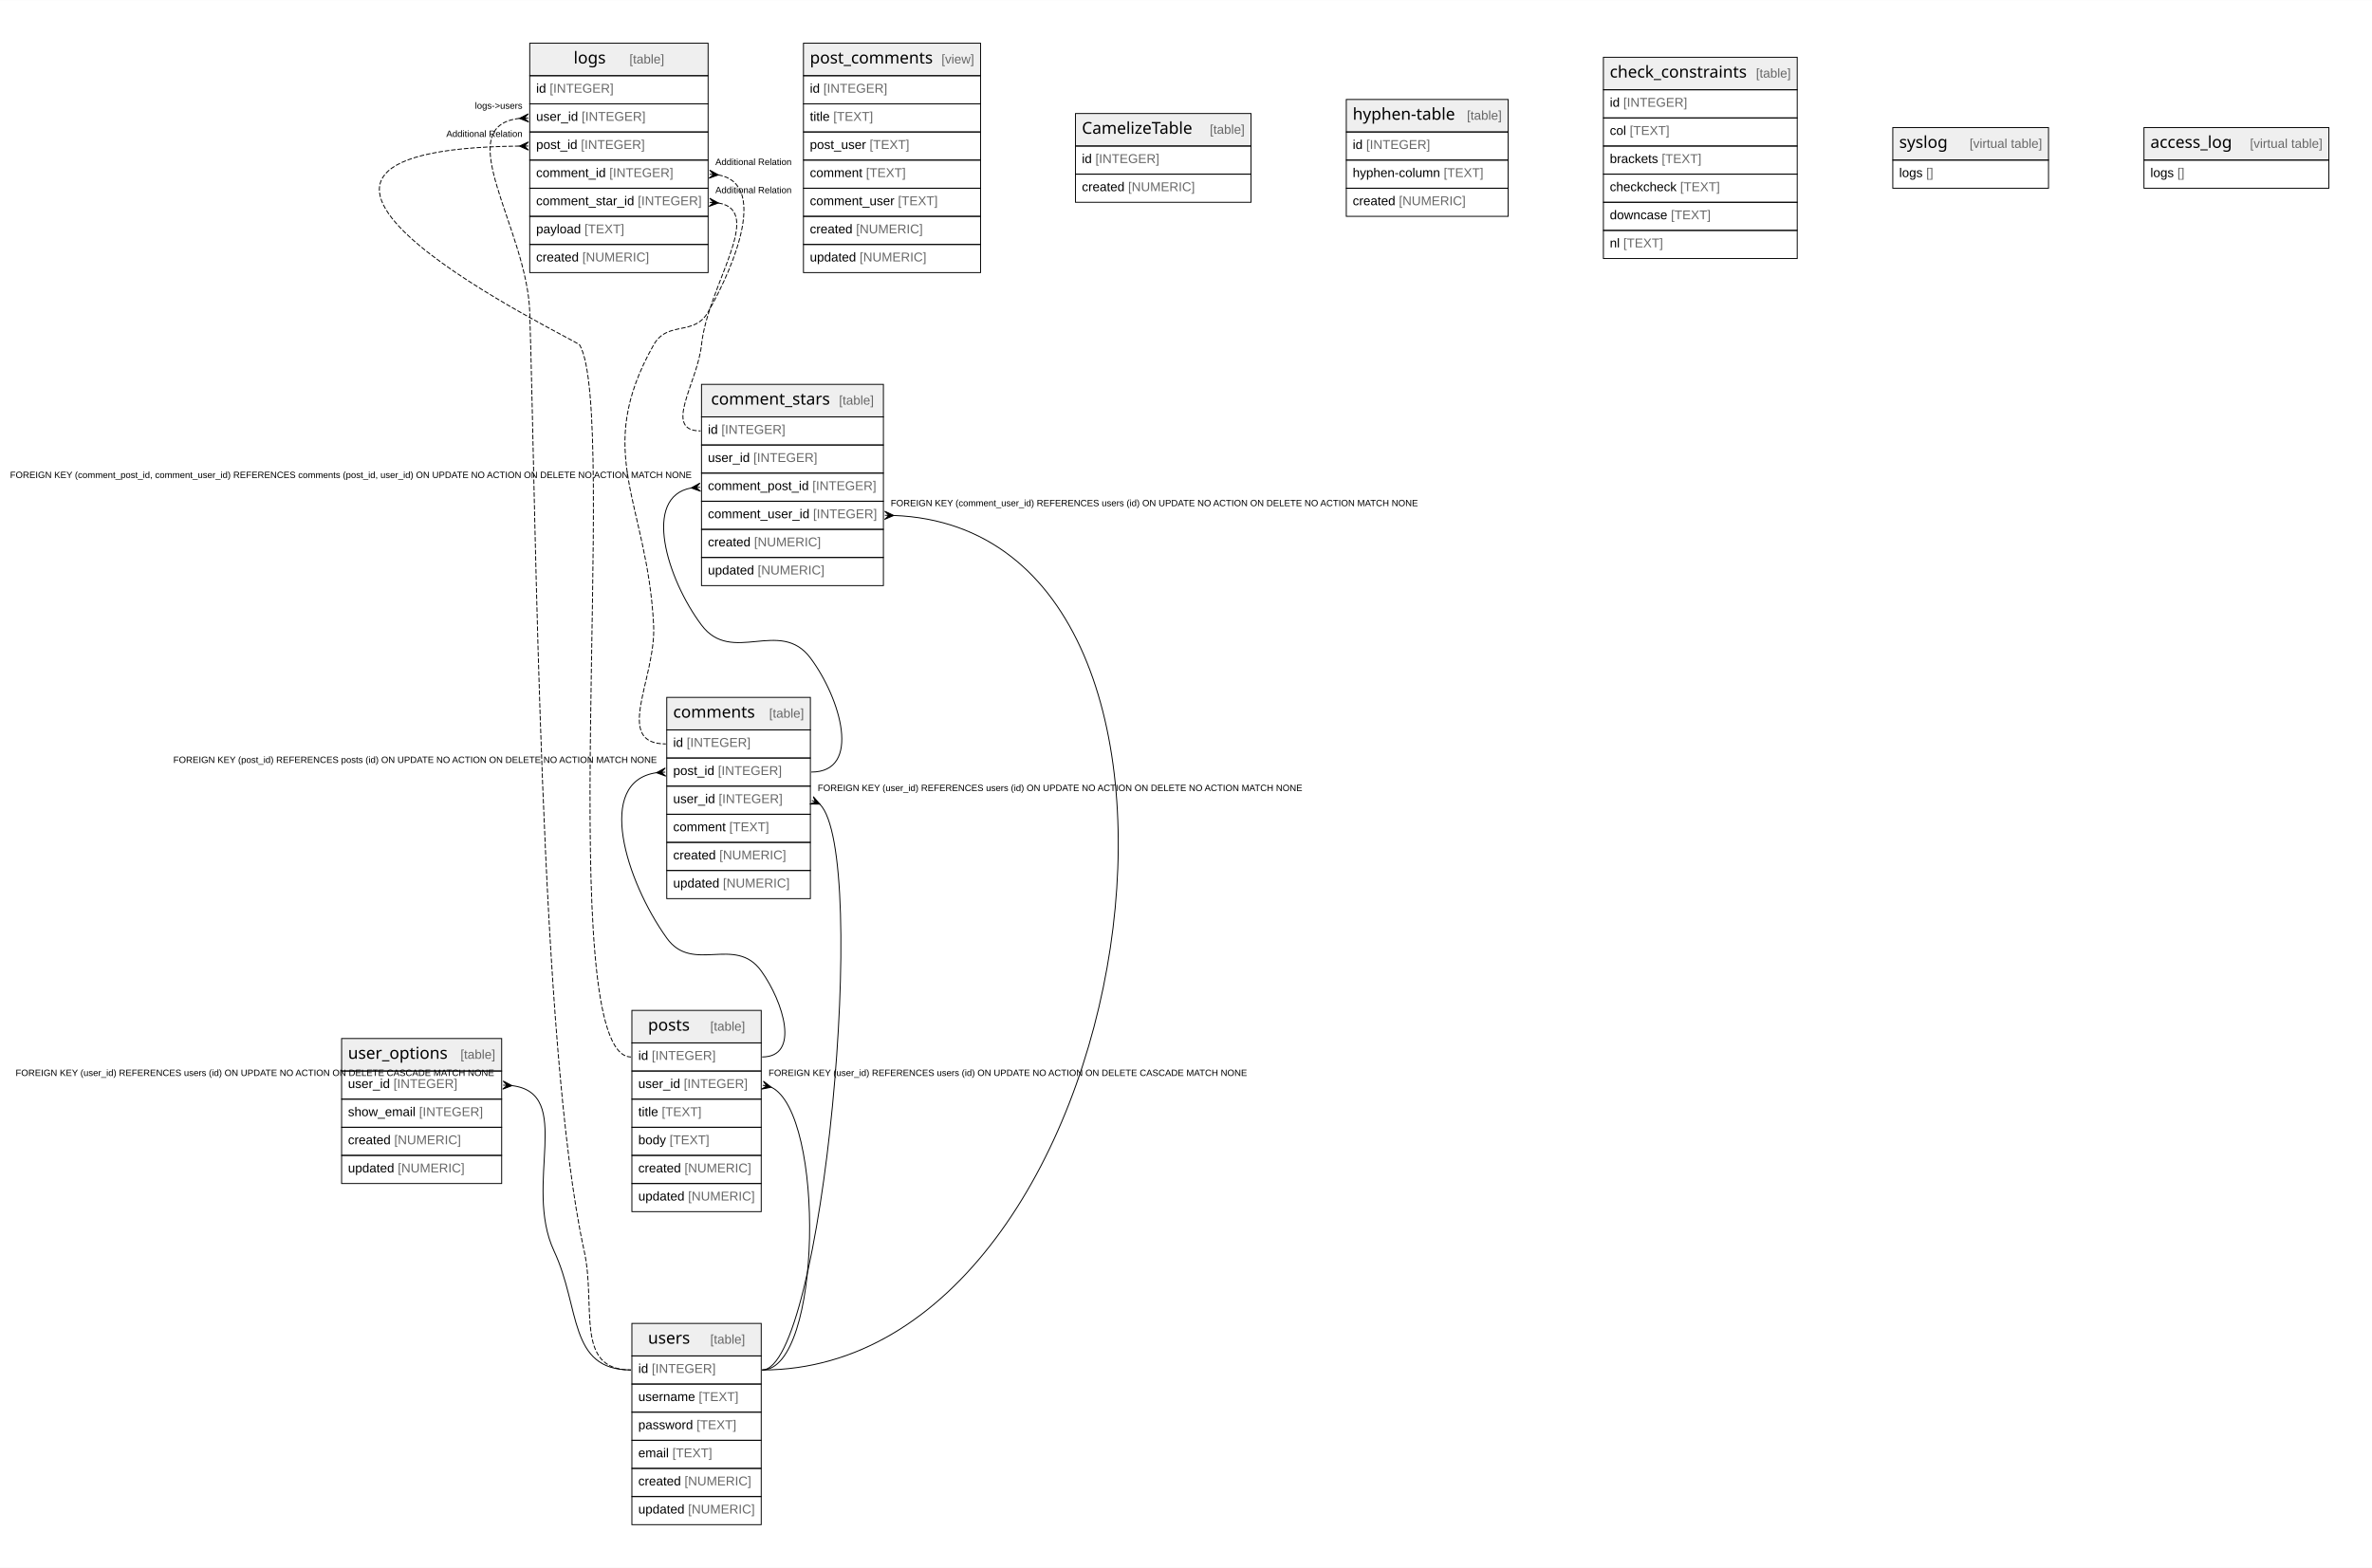
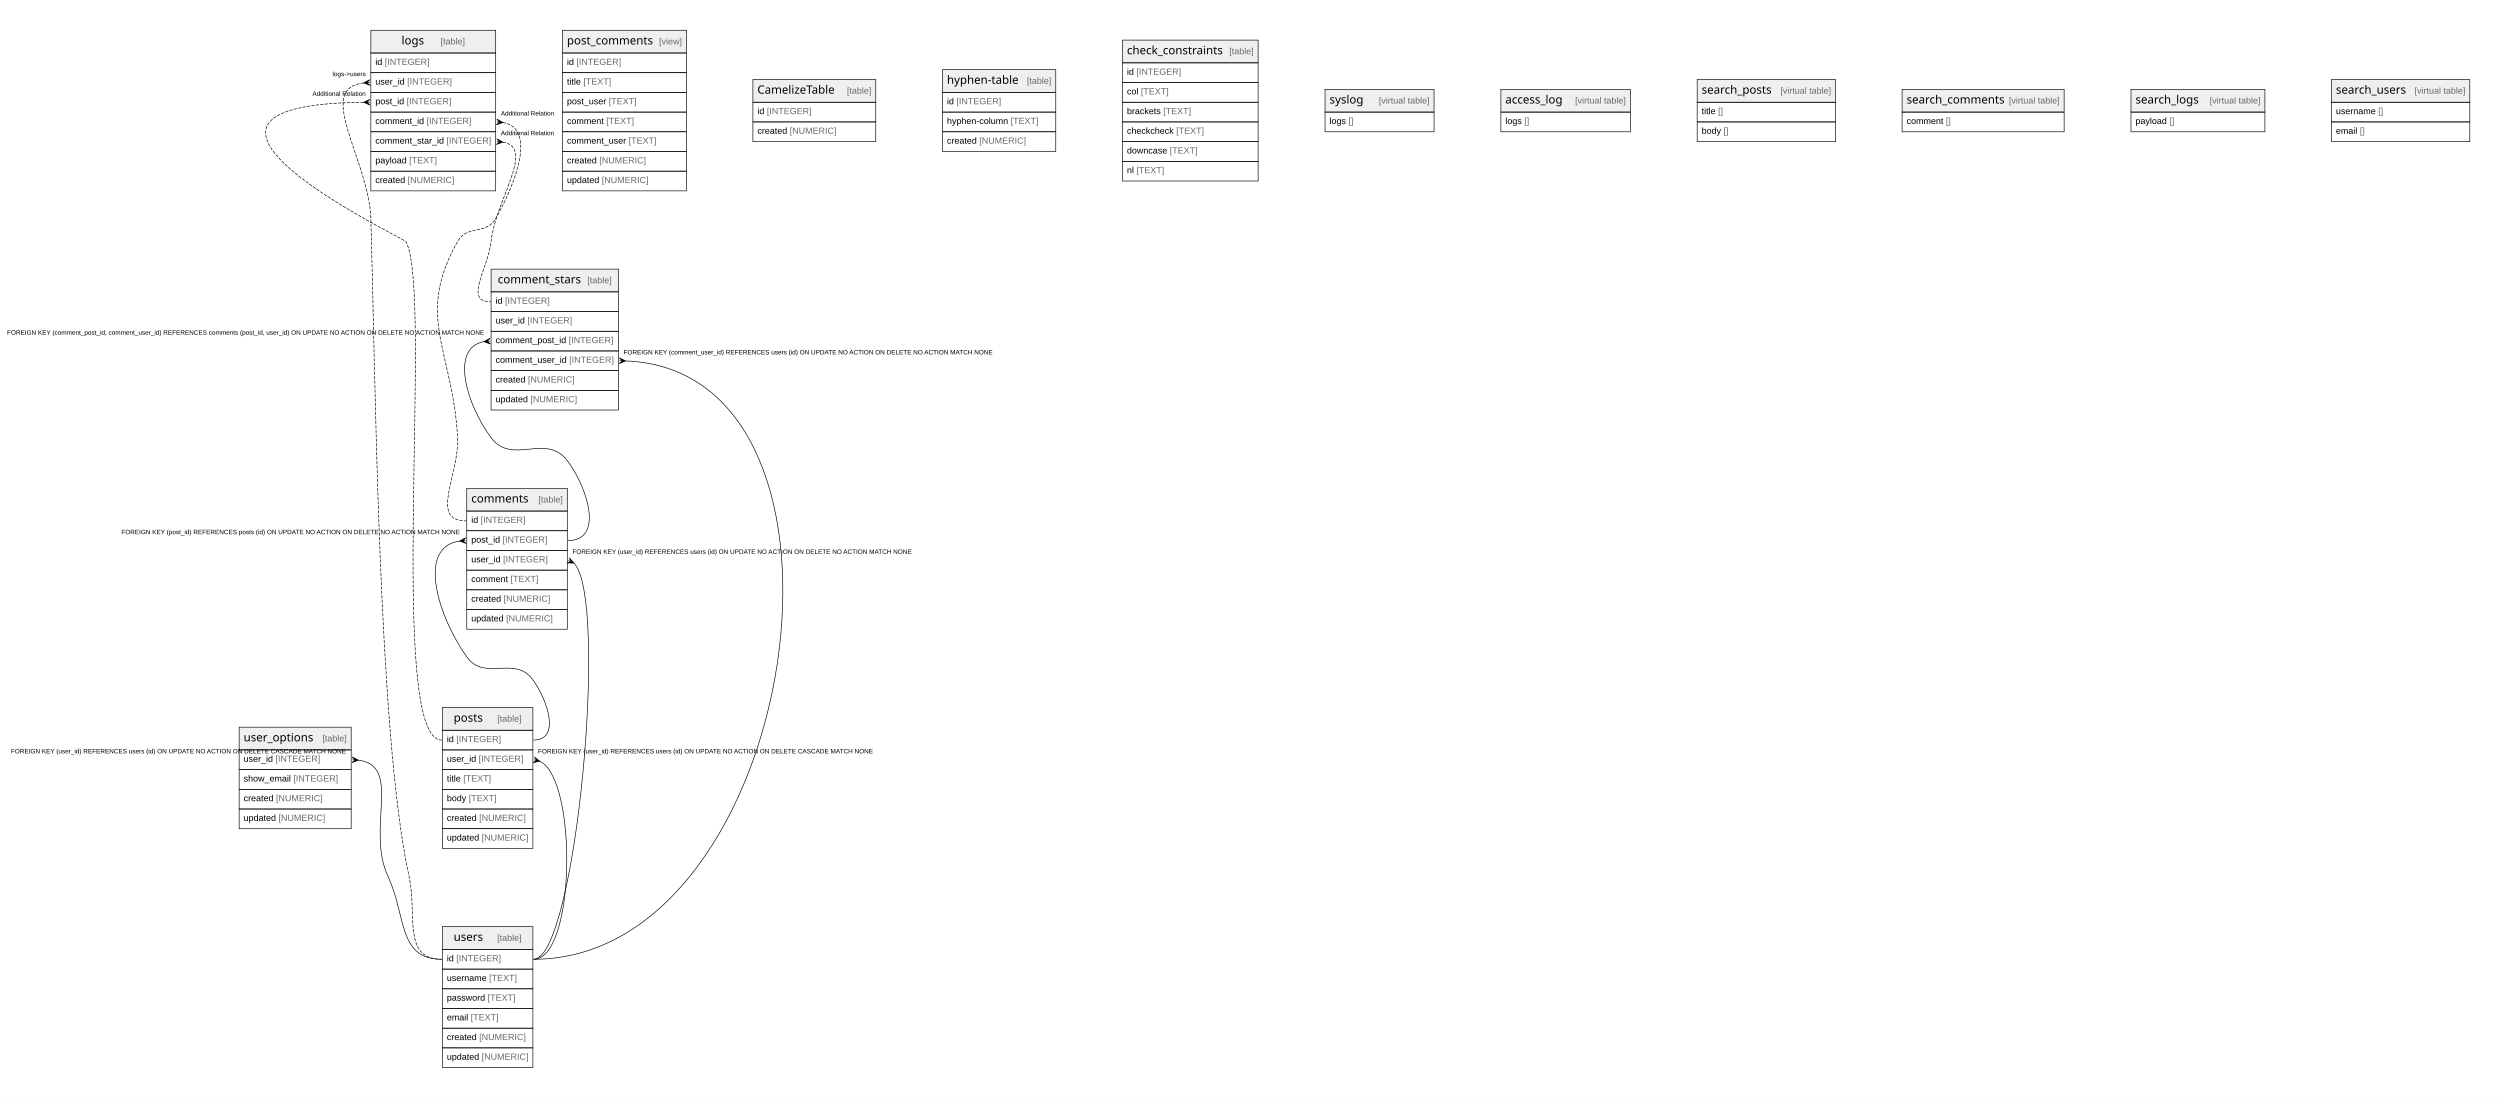
- <svg xmlns="http://www.w3.org/2000/svg" width="2597pt" height="1717pt" viewBox="0.00 0.00 2597.08 1716.80">
+ <svg xmlns="http://www.w3.org/2000/svg" width="3910pt" height="1717pt" viewBox="0.00 0.00 3910.07 1716.80">
  <g id="graph0" class="graph" transform="scale(1 1) rotate(0) translate(4 1712.8)">
-     <polygon fill="white" stroke="none" points="-4,4 -4,-1712.8 2593.08,-1712.8 2593.08,4 -4,4" />
+     <polygon fill="white" stroke="none" points="-4,4 -4,-1712.8 3906.07,-1712.8 3906.07,4 -4,4" />
    <g id="node1" class="node">
      <polygon fill="#efefef" stroke="none" points="687.85,-228 687.85,-263.6 829.45,-263.6 829.45,-228 687.85,-228" />
      <polygon fill="none" stroke="black" points="687.85,-228 687.85,-263.6 829.45,-263.6 829.45,-228 687.85,-228" />
      <text text-anchor="start" x="705.52" y="-241.4" font-family="Arial Bold" font-size="18.00">users</text>
      <text text-anchor="start" x="742.52" y="-241.4" font-family="Arial" font-size="14.00">    </text>
      <text text-anchor="start" x="773.63" y="-241.4" font-family="Arial" font-size="14.00" fill="#666666">[table]</text>
      <polygon fill="none" stroke="black" points="687.85,-197.2 687.85,-228 829.45,-228 829.45,-197.2 687.85,-197.2" />
      <text text-anchor="start" x="694.85" y="-209.4" font-family="Arial" font-size="14.00">id </text>
      <text text-anchor="start" x="709.63" y="-209.4" font-family="Arial" font-size="14.00" fill="#666666">[INTEGER]</text>
      <polygon fill="none" stroke="black" points="687.85,-166.4 687.85,-197.2 829.45,-197.2 829.45,-166.4 687.85,-166.4" />
      <text text-anchor="start" x="694.85" y="-178.6" font-family="Arial" font-size="14.00">username </text>
      <text text-anchor="start" x="760.99" y="-178.6" font-family="Arial" font-size="14.00" fill="#666666">[TEXT]</text>
      <polygon fill="none" stroke="black" points="687.85,-135.6 687.85,-166.4 829.45,-166.4 829.45,-135.6 687.85,-135.6" />
      <text text-anchor="start" x="694.85" y="-147.8" font-family="Arial" font-size="14.00">password </text>
      <text text-anchor="start" x="758.65" y="-147.8" font-family="Arial" font-size="14.00" fill="#666666">[TEXT]</text>
      <polygon fill="none" stroke="black" points="687.85,-104.8 687.85,-135.6 829.45,-135.6 829.45,-104.8 687.85,-104.8" />
      <text text-anchor="start" x="694.85" y="-117" font-family="Arial" font-size="14.00">email </text>
      <text text-anchor="start" x="732.19" y="-117" font-family="Arial" font-size="14.00" fill="#666666">[TEXT]</text>
      <polygon fill="none" stroke="black" points="687.85,-74 687.85,-104.8 829.45,-104.8 829.45,-74 687.85,-74" />
      <text text-anchor="start" x="694.85" y="-86.2" font-family="Arial" font-size="14.00">created </text>
      <text text-anchor="start" x="745.43" y="-86.2" font-family="Arial" font-size="14.00" fill="#666666">[NUMERIC]</text>
      <polygon fill="none" stroke="black" points="687.85,-43.2 687.85,-74 829.45,-74 829.45,-43.2 687.85,-43.2" />
      <text text-anchor="start" x="694.85" y="-55.4" font-family="Arial" font-size="14.00">updated </text>
      <text text-anchor="start" x="749.34" y="-55.4" font-family="Arial" font-size="14.00" fill="#666666">[NUMERIC]</text>
    </g>
    <g id="node2" class="node">
      <polygon fill="#efefef" stroke="none" points="370.02,-540 370.02,-575.6 545.27,-575.6 545.27,-540 370.02,-540" />
      <polygon fill="none" stroke="black" points="370.02,-540 370.02,-575.6 545.27,-575.6 545.27,-540 370.02,-540" />
      <text text-anchor="start" x="377.02" y="-553.4" font-family="Arial Bold" font-size="18.00">user_options</text>
      <text text-anchor="start" x="469.02" y="-553.4" font-family="Arial" font-size="14.00">    </text>
      <text text-anchor="start" x="500.14" y="-553.4" font-family="Arial" font-size="14.00" fill="#666666">[table]</text>
      <polygon fill="none" stroke="black" points="370.02,-509.2 370.02,-540 545.27,-540 545.27,-509.2 370.02,-509.2" />
      <text text-anchor="start" x="377.02" y="-521.4" font-family="Arial" font-size="14.00">user_id </text>
      <text text-anchor="start" x="426.83" y="-521.4" font-family="Arial" font-size="14.00" fill="#666666">[INTEGER]</text>
      <polygon fill="none" stroke="black" points="370.02,-478.4 370.02,-509.2 545.27,-509.2 545.27,-478.4 370.02,-478.4" />
      <text text-anchor="start" x="377.02" y="-490.6" font-family="Arial" font-size="14.00">show_email </text>
      <text text-anchor="start" x="454.84" y="-490.6" font-family="Arial" font-size="14.00" fill="#666666">[INTEGER]</text>
      <polygon fill="none" stroke="black" points="370.02,-447.6 370.02,-478.4 545.27,-478.4 545.27,-447.6 370.02,-447.6" />
      <text text-anchor="start" x="377.02" y="-459.8" font-family="Arial" font-size="14.00">created </text>
      <text text-anchor="start" x="427.61" y="-459.8" font-family="Arial" font-size="14.00" fill="#666666">[NUMERIC]</text>
      <polygon fill="none" stroke="black" points="370.02,-416.8 370.02,-447.6 545.27,-447.6 545.27,-416.8 370.02,-416.8" />
      <text text-anchor="start" x="377.02" y="-429" font-family="Arial" font-size="14.00">updated </text>
      <text text-anchor="start" x="431.52" y="-429" font-family="Arial" font-size="14.00" fill="#666666">[NUMERIC]</text>
    </g>
    <g id="edge1" class="edge">
      <path fill="none" stroke="black" d="M556.37,-524.03C625.55,-515.61 568.36,-416.14 602.65,-342.8 631.84,-280.37 617.93,-212.6 686.85,-212.6" />
      <polygon fill="black" stroke="black" points="556.59,-524.02 546.35,-520.09 551.27,-524.32 546.94,-524.56 546.94,-524.56 546.94,-524.56 551.27,-524.32 546.86,-529.07 556.59,-524.02" />
      <text text-anchor="start" x="13.08" y="-534.6" font-family="Arial" font-size="10.00">FOREIGN KEY (user_id) REFERENCES users (id) ON UPDATE NO ACTION ON DELETE CASCADE MATCH NONE</text>
    </g>
    <g id="node3" class="node">
      <polygon fill="#efefef" stroke="none" points="687.85,-570.8 687.85,-606.4 829.45,-606.4 829.45,-570.8 687.85,-570.8" />
      <polygon fill="none" stroke="black" points="687.85,-570.8 687.85,-606.4 829.45,-606.4 829.45,-570.8 687.85,-570.8" />
      <text text-anchor="start" x="705.52" y="-584.2" font-family="Arial Bold" font-size="18.00">posts</text>
      <text text-anchor="start" x="742.53" y="-584.2" font-family="Arial" font-size="14.00">    </text>
      <text text-anchor="start" x="773.64" y="-584.2" font-family="Arial" font-size="14.00" fill="#666666">[table]</text>
      <polygon fill="none" stroke="black" points="687.85,-540 687.85,-570.8 829.45,-570.8 829.45,-540 687.85,-540" />
      <text text-anchor="start" x="694.85" y="-552.2" font-family="Arial" font-size="14.00">id </text>
      <text text-anchor="start" x="709.63" y="-552.2" font-family="Arial" font-size="14.00" fill="#666666">[INTEGER]</text>
      <polygon fill="none" stroke="black" points="687.85,-509.2 687.85,-540 829.45,-540 829.45,-509.2 687.85,-509.2" />
      <text text-anchor="start" x="694.85" y="-521.4" font-family="Arial" font-size="14.00">user_id </text>
      <text text-anchor="start" x="744.65" y="-521.4" font-family="Arial" font-size="14.00" fill="#666666">[INTEGER]</text>
      <polygon fill="none" stroke="black" points="687.85,-478.4 687.85,-509.2 829.45,-509.2 829.45,-478.4 687.85,-478.4" />
      <text text-anchor="start" x="694.85" y="-490.6" font-family="Arial" font-size="14.00">title </text>
      <text text-anchor="start" x="720.52" y="-490.6" font-family="Arial" font-size="14.00" fill="#666666">[TEXT]</text>
      <polygon fill="none" stroke="black" points="687.85,-447.6 687.85,-478.4 829.45,-478.4 829.45,-447.6 687.85,-447.6" />
      <text text-anchor="start" x="694.85" y="-459.8" font-family="Arial" font-size="14.00">body </text>
      <text text-anchor="start" x="729.09" y="-459.8" font-family="Arial" font-size="14.00" fill="#666666">[TEXT]</text>
      <polygon fill="none" stroke="black" points="687.85,-416.8 687.85,-447.6 829.45,-447.6 829.45,-416.8 687.85,-416.8" />
      <text text-anchor="start" x="694.85" y="-429" font-family="Arial" font-size="14.00">created </text>
      <text text-anchor="start" x="745.43" y="-429" font-family="Arial" font-size="14.00" fill="#666666">[NUMERIC]</text>
      <polygon fill="none" stroke="black" points="687.85,-386 687.85,-416.8 829.45,-416.8 829.45,-386 687.85,-386" />
      <text text-anchor="start" x="694.85" y="-398.2" font-family="Arial" font-size="14.00">updated </text>
      <text text-anchor="start" x="749.34" y="-398.2" font-family="Arial" font-size="14.00" fill="#666666">[NUMERIC]</text>
    </g>
    <g id="edge2" class="edge">
      <path fill="none" stroke="black" d="M840.48,-522.27C899.61,-493.72 896.26,-212.6 830.45,-212.6" />
      <polygon fill="black" stroke="black" points="840.52,-522.26 829.76,-520.14 835.32,-523.47 831.1,-524.45 831.1,-524.45 831.1,-524.45 835.32,-523.47 831.8,-528.91 840.52,-522.26" />
      <text text-anchor="start" x="837.45" y="-534.6" font-family="Arial" font-size="10.00">FOREIGN KEY (user_id) REFERENCES users (id) ON UPDATE NO ACTION ON DELETE CASCADE MATCH NONE</text>
    </g>
    <g id="node4" class="node">
      <polygon fill="#efefef" stroke="none" points="726.03,-913.6 726.03,-949.2 883.27,-949.2 883.27,-913.6 726.03,-913.6" />
      <polygon fill="none" stroke="black" points="726.03,-913.6 726.03,-949.2 883.27,-949.2 883.27,-913.6 726.03,-913.6" />
      <text text-anchor="start" x="733.03" y="-927" font-family="Arial Bold" font-size="18.00">comments</text>
      <text text-anchor="start" x="807.01" y="-927" font-family="Arial" font-size="14.00">    </text>
      <text text-anchor="start" x="838.13" y="-927" font-family="Arial" font-size="14.00" fill="#666666">[table]</text>
      <polygon fill="none" stroke="black" points="726.03,-882.8 726.03,-913.6 883.27,-913.6 883.27,-882.8 726.03,-882.8" />
      <text text-anchor="start" x="733.03" y="-895" font-family="Arial" font-size="14.00">id </text>
      <text text-anchor="start" x="747.81" y="-895" font-family="Arial" font-size="14.00" fill="#666666">[INTEGER]</text>
      <polygon fill="none" stroke="black" points="726.03,-852 726.03,-882.8 883.27,-882.8 883.27,-852 726.03,-852" />
      <text text-anchor="start" x="733.03" y="-864.2" font-family="Arial" font-size="14.00">post_id </text>
      <text text-anchor="start" x="782.06" y="-864.2" font-family="Arial" font-size="14.00" fill="#666666">[INTEGER]</text>
      <polygon fill="none" stroke="black" points="726.03,-821.2 726.03,-852 883.27,-852 883.27,-821.2 726.03,-821.2" />
      <text text-anchor="start" x="733.03" y="-833.4" font-family="Arial" font-size="14.00">user_id </text>
      <text text-anchor="start" x="782.83" y="-833.4" font-family="Arial" font-size="14.00" fill="#666666">[INTEGER]</text>
      <polygon fill="none" stroke="black" points="726.03,-790.4 726.03,-821.2 883.27,-821.2 883.27,-790.4 726.03,-790.4" />
      <text text-anchor="start" x="733.03" y="-802.6" font-family="Arial" font-size="14.00">comment </text>
      <text text-anchor="start" x="794.49" y="-802.6" font-family="Arial" font-size="14.00" fill="#666666">[TEXT]</text>
      <polygon fill="none" stroke="black" points="726.03,-759.6 726.03,-790.4 883.27,-790.4 883.27,-759.6 726.03,-759.6" />
      <text text-anchor="start" x="733.03" y="-771.8" font-family="Arial" font-size="14.00">created </text>
      <text text-anchor="start" x="783.61" y="-771.8" font-family="Arial" font-size="14.00" fill="#666666">[NUMERIC]</text>
      <polygon fill="none" stroke="black" points="726.03,-728.8 726.03,-759.6 883.27,-759.6 883.27,-728.8 726.03,-728.8" />
      <text text-anchor="start" x="733.03" y="-741" font-family="Arial" font-size="14.00">updated </text>
      <text text-anchor="start" x="787.52" y="-741" font-family="Arial" font-size="14.00" fill="#666666">[NUMERIC]</text>
    </g>
    <g id="edge3" class="edge">
      <path fill="none" stroke="black" d="M893.59,-832.28C948.57,-777.15 896.64,-212.6 830.45,-212.6" />
      <polygon fill="black" stroke="black" points="893.65,-832.26 882.68,-832.38 888.81,-834.5 884.88,-836.32 884.88,-836.32 884.88,-836.32 888.81,-834.5 886.46,-840.54 893.65,-832.26" />
      <text text-anchor="start" x="891.27" y="-846.6" font-family="Arial" font-size="10.00">FOREIGN KEY (user_id) REFERENCES users (id) ON UPDATE NO ACTION ON DELETE NO ACTION MATCH NONE</text>
    </g>
    <g id="edge4" class="edge">
      <path fill="none" stroke="black" d="M714.83,-866.71C647.38,-857.07 681.15,-748.38 726.03,-685.6 754.33,-646.01 801.04,-689.12 829.45,-649.6 853.89,-615.6 872.32,-555.4 830.45,-555.4" />
      <polygon fill="black" stroke="black" points="714.72,-866.7 724.39,-871.87 720.04,-867.06 724.36,-867.35 724.36,-867.35 724.36,-867.35 720.04,-867.06 725,-862.89 714.72,-866.7" />
      <text text-anchor="start" x="185.73" y="-877.4" font-family="Arial" font-size="10.00">FOREIGN KEY (post_id) REFERENCES posts (id) ON UPDATE NO ACTION ON DELETE NO ACTION MATCH NONE</text>
    </g>
    <g id="node5" class="node">
      <polygon fill="#efefef" stroke="none" points="764.06,-1256.4 764.06,-1292 963.23,-1292 963.23,-1256.4 764.06,-1256.4" />
      <polygon fill="none" stroke="black" points="764.06,-1256.4 764.06,-1292 963.23,-1292 963.23,-1256.4 764.06,-1256.4" />
      <text text-anchor="start" x="774.53" y="-1269.8" font-family="Arial Bold" font-size="18.00">comment_stars</text>
      <text text-anchor="start" x="883.51" y="-1269.8" font-family="Arial" font-size="14.00">    </text>
      <text text-anchor="start" x="914.63" y="-1269.8" font-family="Arial" font-size="14.00" fill="#666666">[table]</text>
      <polygon fill="none" stroke="black" points="764.06,-1225.6 764.06,-1256.4 963.23,-1256.4 963.23,-1225.6 764.06,-1225.6" />
      <text text-anchor="start" x="771.06" y="-1237.8" font-family="Arial" font-size="14.00">id </text>
      <text text-anchor="start" x="785.85" y="-1237.8" font-family="Arial" font-size="14.00" fill="#666666">[INTEGER]</text>
      <polygon fill="none" stroke="black" points="764.06,-1194.8 764.06,-1225.6 963.23,-1225.6 963.23,-1194.8 764.06,-1194.8" />
      <text text-anchor="start" x="771.06" y="-1207" font-family="Arial" font-size="14.00">user_id </text>
      <text text-anchor="start" x="820.87" y="-1207" font-family="Arial" font-size="14.00" fill="#666666">[INTEGER]</text>
      <polygon fill="none" stroke="black" points="764.06,-1164 764.06,-1194.8 963.23,-1194.8 963.23,-1164 764.06,-1164" />
      <text text-anchor="start" x="771.06" y="-1176.2" font-family="Arial" font-size="14.00">comment_post_id </text>
      <text text-anchor="start" x="885.46" y="-1176.2" font-family="Arial" font-size="14.00" fill="#666666">[INTEGER]</text>
      <polygon fill="none" stroke="black" points="764.06,-1133.2 764.06,-1164 963.23,-1164 963.23,-1133.2 764.06,-1133.2" />
      <text text-anchor="start" x="771.06" y="-1145.4" font-family="Arial" font-size="14.00">comment_user_id </text>
      <text text-anchor="start" x="886.23" y="-1145.4" font-family="Arial" font-size="14.00" fill="#666666">[INTEGER]</text>
      <polygon fill="none" stroke="black" points="764.06,-1102.4 764.06,-1133.2 963.23,-1133.2 963.23,-1102.4 764.06,-1102.4" />
      <text text-anchor="start" x="771.06" y="-1114.6" font-family="Arial" font-size="14.00">created </text>
      <text text-anchor="start" x="821.65" y="-1114.6" font-family="Arial" font-size="14.00" fill="#666666">[NUMERIC]</text>
      <polygon fill="none" stroke="black" points="764.06,-1071.6 764.06,-1102.4 963.23,-1102.4 963.23,-1071.6 764.06,-1071.6" />
      <text text-anchor="start" x="771.06" y="-1083.8" font-family="Arial" font-size="14.00">updated </text>
      <text text-anchor="start" x="825.56" y="-1083.8" font-family="Arial" font-size="14.00" fill="#666666">[NUMERIC]</text>
    </g>
    <g id="edge5" class="edge">
      <path fill="none" stroke="black" d="M974.58,-1148.41C1382.22,-1133.13 1247.19,-212.6 830.45,-212.6" />
      <polygon fill="black" stroke="black" points="974.57,-1148.41 964.49,-1144.09 969.23,-1148.51 964.9,-1148.59 964.9,-1148.59 964.9,-1148.59 969.23,-1148.51 964.65,-1153.09 974.57,-1148.41" />
      <text text-anchor="start" x="971.23" y="-1158.6" font-family="Arial" font-size="10.00">FOREIGN KEY (comment_user_id) REFERENCES users (id) ON UPDATE NO ACTION ON DELETE NO ACTION MATCH NONE</text>
    </g>
    <g id="edge6" class="edge">
      <path fill="none" stroke="black" d="M752.89,-1178.55C699.04,-1168.89 726.07,-1079.21 764.06,-1028.4 797.21,-984.08 850.1,-1036.7 883.27,-992.4 916.57,-947.93 939.83,-867.4 884.27,-867.4" />
      <polygon fill="black" stroke="black" points="752.76,-1178.54 762.35,-1183.86 758.08,-1178.98 762.4,-1179.34 762.4,-1179.34 762.4,-1179.34 758.08,-1178.98 763.1,-1174.89 752.76,-1178.54" />
      <text text-anchor="start" x="7" y="-1189.4" font-family="Arial" font-size="10.00">FOREIGN KEY (comment_post_id, comment_user_id) REFERENCES comments (post_id, user_id) ON UPDATE NO ACTION ON DELETE NO ACTION MATCH NONE</text>
    </g>
    <g id="node6" class="node">
      <polygon fill="#efefef" stroke="none" points="576.01,-1630 576.01,-1665.6 771.29,-1665.6 771.29,-1630 576.01,-1630" />
      <polygon fill="none" stroke="black" points="576.01,-1630 576.01,-1665.6 771.29,-1665.6 771.29,-1630 576.01,-1630" />
      <text text-anchor="start" x="624.02" y="-1643.4" font-family="Arial Bold" font-size="18.00">logs</text>
      <text text-anchor="start" x="654.02" y="-1643.4" font-family="Arial" font-size="14.00">    </text>
      <text text-anchor="start" x="685.14" y="-1643.4" font-family="Arial" font-size="14.00" fill="#666666">[table]</text>
      <polygon fill="none" stroke="black" points="576.01,-1599.2 576.01,-1630 771.29,-1630 771.29,-1599.2 576.01,-1599.2" />
      <text text-anchor="start" x="583.01" y="-1611.4" font-family="Arial" font-size="14.00">id </text>
      <text text-anchor="start" x="597.8" y="-1611.4" font-family="Arial" font-size="14.00" fill="#666666">[INTEGER]</text>
      <polygon fill="none" stroke="black" points="576.01,-1568.4 576.01,-1599.2 771.29,-1599.2 771.29,-1568.4 576.01,-1568.4" />
      <text text-anchor="start" x="583.01" y="-1580.6" font-family="Arial" font-size="14.00">user_id </text>
      <text text-anchor="start" x="632.82" y="-1580.6" font-family="Arial" font-size="14.00" fill="#666666">[INTEGER]</text>
      <polygon fill="none" stroke="black" points="576.01,-1537.6 576.01,-1568.4 771.29,-1568.4 771.29,-1537.6 576.01,-1537.6" />
      <text text-anchor="start" x="583.01" y="-1549.8" font-family="Arial" font-size="14.00">post_id </text>
      <text text-anchor="start" x="632.04" y="-1549.8" font-family="Arial" font-size="14.00" fill="#666666">[INTEGER]</text>
      <polygon fill="none" stroke="black" points="576.01,-1506.8 576.01,-1537.6 771.29,-1537.6 771.29,-1506.8 576.01,-1506.8" />
      <text text-anchor="start" x="583.01" y="-1519" font-family="Arial" font-size="14.00">comment_id </text>
      <text text-anchor="start" x="663.16" y="-1519" font-family="Arial" font-size="14.00" fill="#666666">[INTEGER]</text>
      <polygon fill="none" stroke="black" points="576.01,-1476 576.01,-1506.8 771.29,-1506.8 771.29,-1476 576.01,-1476" />
      <text text-anchor="start" x="583.01" y="-1488.2" font-family="Arial" font-size="14.00">comment_star_id </text>
      <text text-anchor="start" x="694.28" y="-1488.2" font-family="Arial" font-size="14.00" fill="#666666">[INTEGER]</text>
      <polygon fill="none" stroke="black" points="576.01,-1445.2 576.01,-1476 771.29,-1476 771.29,-1445.2 576.01,-1445.2" />
      <text text-anchor="start" x="583.01" y="-1457.4" font-family="Arial" font-size="14.00">payload </text>
      <text text-anchor="start" x="635.94" y="-1457.4" font-family="Arial" font-size="14.00" fill="#666666">[TEXT]</text>
      <polygon fill="none" stroke="black" points="576.01,-1414.4 576.01,-1445.2 771.29,-1445.2 771.29,-1414.4 576.01,-1414.4" />
      <text text-anchor="start" x="583.01" y="-1426.6" font-family="Arial" font-size="14.00">created </text>
      <text text-anchor="start" x="633.6" y="-1426.6" font-family="Arial" font-size="14.00" fill="#666666">[NUMERIC]</text>
    </g>
    <g id="edge7" class="edge">
      <path fill="none" stroke="black" stroke-dasharray="5,2" d="M564.78,-1583.27C487.61,-1574.61 573.17,-1461.95 576.01,-1371.2 583.18,-1142.39 586.52,-566.38 635.65,-342.8 648.99,-282.07 624.67,-212.6 686.85,-212.6" />
      <polygon fill="black" stroke="black" points="564.69,-1583.26 574.44,-1588.28 570.02,-1583.54 574.34,-1583.77 574.34,-1583.77 574.34,-1583.77 570.02,-1583.54 574.91,-1579.29 564.69,-1583.26" />
      <text text-anchor="start" x="516.04" y="-1593.8" font-family="Arial" font-size="10.00">logs-&gt;users</text>
    </g>
    <g id="edge8" class="edge">
      <path fill="none" stroke="black" stroke-dasharray="5,2" d="M564.74,-1552.95C185.99,-1549.28 627.62,-1340.4 630.65,-1335.2 674.35,-1260.12 599.98,-555.4 686.85,-555.4" />
      <polygon fill="black" stroke="black" points="564.68,-1552.95 574.65,-1557.5 570.01,-1552.98 574.34,-1553 574.34,-1553 574.34,-1553 570.01,-1552.98 574.7,-1548.5 564.68,-1552.95" />
      <text text-anchor="start" x="484.62" y="-1563" font-family="Arial" font-size="10.00">Additional Relation</text>
    </g>
    <g id="edge9" class="edge">
      <path fill="none" stroke="black" stroke-dasharray="5,2" d="M782.4,-1521.39C835.58,-1512.17 802.65,-1426.35 771.29,-1371.2 755.98,-1344.29 726.87,-1362.16 711.65,-1335.2 644.63,-1216.45 704.67,-1164.58 711.65,-1028.4 714.63,-970.3 666.86,-898.2 725.03,-898.2" />
      <polygon fill="black" stroke="black" points="782.59,-1521.37 772.26,-1517.69 777.27,-1521.8 772.95,-1522.15 772.95,-1522.15 772.95,-1522.15 777.27,-1521.8 772.98,-1526.66 782.59,-1521.37" />
      <text text-anchor="start" x="779.29" y="-1532.2" font-family="Arial" font-size="10.00">Additional Relation</text>
    </g>
    <g id="edge10" class="edge">
      <path fill="none" stroke="black" stroke-dasharray="5,2" d="M782.47,-1490.64C834.28,-1481.93 770.91,-1400.56 764.06,-1335.2 759.7,-1293.56 721.19,-1241 763.06,-1241" />
      <polygon fill="black" stroke="black" points="782.59,-1490.63 772.28,-1486.89 777.27,-1491.03 772.95,-1491.35 772.95,-1491.35 772.95,-1491.35 777.27,-1491.03 772.96,-1495.86 782.59,-1490.63" />
      <text text-anchor="start" x="779.29" y="-1501.4" font-family="Arial" font-size="10.00">Additional Relation</text>
    </g>
    <g id="node7" class="node">
      <polygon fill="#efefef" stroke="none" points="875.7,-1630 875.7,-1665.6 1069.6,-1665.6 1069.6,-1630 875.7,-1630" />
      <polygon fill="none" stroke="black" points="875.7,-1630 875.7,-1665.6 1069.6,-1665.6 1069.6,-1630 875.7,-1630" />
      <text text-anchor="start" x="882.7" y="-1643.4" font-family="Arial Bold" font-size="18.00">post_comments</text>
      <text text-anchor="start" x="995.69" y="-1643.4" font-family="Arial" font-size="14.00">    </text>
      <text text-anchor="start" x="1026.81" y="-1643.4" font-family="Arial" font-size="14.00" fill="#666666">[view]</text>
      <polygon fill="none" stroke="black" points="875.7,-1599.2 875.7,-1630 1069.6,-1630 1069.6,-1599.2 875.7,-1599.2" />
      <text text-anchor="start" x="882.7" y="-1611.4" font-family="Arial" font-size="14.00">id </text>
      <text text-anchor="start" x="897.49" y="-1611.4" font-family="Arial" font-size="14.00" fill="#666666">[INTEGER]</text>
      <polygon fill="none" stroke="black" points="875.7,-1568.4 875.7,-1599.2 1069.6,-1599.2 1069.6,-1568.4 875.7,-1568.4" />
      <text text-anchor="start" x="882.7" y="-1580.6" font-family="Arial" font-size="14.00">title </text>
      <text text-anchor="start" x="908.38" y="-1580.6" font-family="Arial" font-size="14.00" fill="#666666">[TEXT]</text>
      <polygon fill="none" stroke="black" points="875.7,-1537.6 875.7,-1568.4 1069.6,-1568.4 1069.6,-1537.6 875.7,-1537.6" />
      <text text-anchor="start" x="882.7" y="-1549.8" font-family="Arial" font-size="14.00">post_user </text>
      <text text-anchor="start" x="948.07" y="-1549.8" font-family="Arial" font-size="14.00" fill="#666666">[TEXT]</text>
      <polygon fill="none" stroke="black" points="875.7,-1506.8 875.7,-1537.6 1069.6,-1537.6 1069.6,-1506.8 875.7,-1506.8" />
      <text text-anchor="start" x="882.7" y="-1519" font-family="Arial" font-size="14.00">comment </text>
      <text text-anchor="start" x="944.16" y="-1519" font-family="Arial" font-size="14.00" fill="#666666">[TEXT]</text>
      <polygon fill="none" stroke="black" points="875.7,-1476 875.7,-1506.8 1069.6,-1506.8 1069.6,-1476 875.7,-1476" />
      <text text-anchor="start" x="882.7" y="-1488.2" font-family="Arial" font-size="14.00">comment_user </text>
      <text text-anchor="start" x="979.18" y="-1488.2" font-family="Arial" font-size="14.00" fill="#666666">[TEXT]</text>
      <polygon fill="none" stroke="black" points="875.7,-1445.2 875.7,-1476 1069.6,-1476 1069.6,-1445.2 875.7,-1445.2" />
      <text text-anchor="start" x="882.7" y="-1457.4" font-family="Arial" font-size="14.00">created </text>
      <text text-anchor="start" x="933.29" y="-1457.4" font-family="Arial" font-size="14.00" fill="#666666">[NUMERIC]</text>
      <polygon fill="none" stroke="black" points="875.7,-1414.4 875.7,-1445.2 1069.6,-1445.2 1069.6,-1414.4 875.7,-1414.4" />
      <text text-anchor="start" x="882.7" y="-1426.6" font-family="Arial" font-size="14.00">updated </text>
      <text text-anchor="start" x="937.2" y="-1426.6" font-family="Arial" font-size="14.00" fill="#666666">[NUMERIC]</text>
    </g>
    <g id="node8" class="node">
      <polygon fill="#efefef" stroke="none" points="1173.55,-1553 1173.55,-1588.6 1365.75,-1588.6 1365.75,-1553 1173.55,-1553" />
      <polygon fill="none" stroke="black" points="1173.55,-1553 1173.55,-1588.6 1365.75,-1588.6 1365.75,-1553 1173.55,-1553" />
      <text text-anchor="start" x="1180.55" y="-1566.4" font-family="Arial Bold" font-size="18.00">CamelizeTable</text>
      <text text-anchor="start" x="1289.49" y="-1566.4" font-family="Arial" font-size="14.00">    </text>
      <text text-anchor="start" x="1320.61" y="-1566.4" font-family="Arial" font-size="14.00" fill="#666666">[table]</text>
      <polygon fill="none" stroke="black" points="1173.55,-1522.2 1173.55,-1553 1365.75,-1553 1365.75,-1522.2 1173.55,-1522.2" />
      <text text-anchor="start" x="1180.55" y="-1534.4" font-family="Arial" font-size="14.00">id </text>
      <text text-anchor="start" x="1195.34" y="-1534.4" font-family="Arial" font-size="14.00" fill="#666666">[INTEGER]</text>
      <polygon fill="none" stroke="black" points="1173.55,-1491.4 1173.55,-1522.2 1365.75,-1522.2 1365.75,-1491.4 1173.55,-1491.4" />
      <text text-anchor="start" x="1180.55" y="-1503.6" font-family="Arial" font-size="14.00">created </text>
      <text text-anchor="start" x="1231.14" y="-1503.6" font-family="Arial" font-size="14.00" fill="#666666">[NUMERIC]</text>
    </g>
    <g id="node9" class="node">
      <polygon fill="#efefef" stroke="none" points="1470.04,-1568.4 1470.04,-1604 1647.26,-1604 1647.26,-1568.4 1470.04,-1568.4" />
      <polygon fill="none" stroke="black" points="1470.04,-1568.4 1470.04,-1604 1647.26,-1604 1647.26,-1568.4 1470.04,-1568.4" />
      <text text-anchor="start" x="1477.04" y="-1581.8" font-family="Arial Bold" font-size="18.00">hyphen-table</text>
      <text text-anchor="start" x="1571" y="-1581.8" font-family="Arial" font-size="14.00">    </text>
      <text text-anchor="start" x="1602.12" y="-1581.8" font-family="Arial" font-size="14.00" fill="#666666">[table]</text>
      <polygon fill="none" stroke="black" points="1470.04,-1537.6 1470.04,-1568.4 1647.26,-1568.4 1647.26,-1537.6 1470.04,-1537.6" />
      <text text-anchor="start" x="1477.04" y="-1549.8" font-family="Arial" font-size="14.00">id </text>
      <text text-anchor="start" x="1491.83" y="-1549.8" font-family="Arial" font-size="14.00" fill="#666666">[INTEGER]</text>
      <polygon fill="none" stroke="black" points="1470.04,-1506.8 1470.04,-1537.6 1647.26,-1537.6 1647.26,-1506.8 1470.04,-1506.8" />
      <text text-anchor="start" x="1477.04" y="-1519" font-family="Arial" font-size="14.00">hyphen-column </text>
      <text text-anchor="start" x="1576.65" y="-1519" font-family="Arial" font-size="14.00" fill="#666666">[TEXT]</text>
      <polygon fill="none" stroke="black" points="1470.04,-1476 1470.04,-1506.8 1647.26,-1506.8 1647.26,-1476 1470.04,-1476" />
      <text text-anchor="start" x="1477.04" y="-1488.2" font-family="Arial" font-size="14.00">created </text>
      <text text-anchor="start" x="1527.62" y="-1488.2" font-family="Arial" font-size="14.00" fill="#666666">[NUMERIC]</text>
    </g>
    <g id="node10" class="node">
      <polygon fill="#efefef" stroke="none" points="1751.54,-1614.6 1751.54,-1650.2 1963.75,-1650.2 1963.75,-1614.6 1751.54,-1614.6" />
      <polygon fill="none" stroke="black" points="1751.54,-1614.6 1751.54,-1650.2 1963.75,-1650.2 1963.75,-1614.6 1751.54,-1614.6" />
      <text text-anchor="start" x="1758.54" y="-1628" font-family="Arial Bold" font-size="18.00">check_constraints</text>
      <text text-anchor="start" x="1887.5" y="-1628" font-family="Arial" font-size="14.00">    </text>
      <text text-anchor="start" x="1918.61" y="-1628" font-family="Arial" font-size="14.00" fill="#666666">[table]</text>
      <polygon fill="none" stroke="black" points="1751.54,-1583.8 1751.54,-1614.6 1963.75,-1614.6 1963.75,-1583.8 1751.54,-1583.8" />
      <text text-anchor="start" x="1758.54" y="-1596" font-family="Arial" font-size="14.00">id </text>
      <text text-anchor="start" x="1773.33" y="-1596" font-family="Arial" font-size="14.00" fill="#666666">[INTEGER]</text>
      <polygon fill="none" stroke="black" points="1751.54,-1553 1751.54,-1583.8 1963.75,-1583.8 1963.75,-1553 1751.54,-1553" />
      <text text-anchor="start" x="1758.54" y="-1565.2" font-family="Arial" font-size="14.00">col </text>
      <text text-anchor="start" x="1780.33" y="-1565.2" font-family="Arial" font-size="14.00" fill="#666666">[TEXT]</text>
      <polygon fill="none" stroke="black" points="1751.54,-1522.2 1751.54,-1553 1963.75,-1553 1963.75,-1522.2 1751.54,-1522.2" />
      <text text-anchor="start" x="1758.54" y="-1534.4" font-family="Arial" font-size="14.00">brackets </text>
      <text text-anchor="start" x="1815.34" y="-1534.4" font-family="Arial" font-size="14.00" fill="#666666">[TEXT]</text>
      <polygon fill="none" stroke="black" points="1751.54,-1491.4 1751.54,-1522.2 1963.75,-1522.2 1963.75,-1491.4 1751.54,-1491.4" />
      <text text-anchor="start" x="1758.54" y="-1503.6" font-family="Arial" font-size="14.00">checkcheck </text>
      <text text-anchor="start" x="1835.58" y="-1503.6" font-family="Arial" font-size="14.00" fill="#666666">[TEXT]</text>
      <polygon fill="none" stroke="black" points="1751.54,-1460.6 1751.54,-1491.4 1963.75,-1491.4 1963.75,-1460.6 1751.54,-1460.6" />
      <text text-anchor="start" x="1758.54" y="-1472.8" font-family="Arial" font-size="14.00">downcase </text>
      <text text-anchor="start" x="1825.48" y="-1472.8" font-family="Arial" font-size="14.00" fill="#666666">[TEXT]</text>
      <polygon fill="none" stroke="black" points="1751.54,-1429.8 1751.54,-1460.6 1963.75,-1460.6 1963.75,-1429.8 1751.54,-1429.8" />
      <text text-anchor="start" x="1758.54" y="-1442" font-family="Arial" font-size="14.00">nl </text>
      <text text-anchor="start" x="1773.33" y="-1442" font-family="Arial" font-size="14.00" fill="#666666">[TEXT]</text>
    </g>
    <g id="node11" class="node">
      <polygon fill="#efefef" stroke="none" points="2068.4,-1537.6 2068.4,-1573.2 2238.9,-1573.2 2238.9,-1537.6 2068.4,-1537.6" />
      <polygon fill="none" stroke="black" points="2068.4,-1537.6 2068.4,-1573.2 2238.9,-1573.2 2238.9,-1537.6 2068.4,-1537.6" />
      <text text-anchor="start" x="2075.4" y="-1551" font-family="Arial Bold" font-size="18.00">syslog</text>
      <text text-anchor="start" x="2121.41" y="-1551" font-family="Arial" font-size="14.00">    </text>
      <text text-anchor="start" x="2152.53" y="-1551" font-family="Arial" font-size="14.00" fill="#666666">[virtual table]</text>
      <polygon fill="none" stroke="black" points="2068.4,-1506.8 2068.4,-1537.6 2238.9,-1537.6 2238.9,-1506.8 2068.4,-1506.8" />
      <text text-anchor="start" x="2075.4" y="-1519" font-family="Arial" font-size="14.00">logs </text>
      <text text-anchor="start" x="2104.97" y="-1519" font-family="Arial" font-size="14.00" fill="#666666">[]</text>
    </g>
    <g id="node12" class="node">
      <polygon fill="#efefef" stroke="none" points="2343.42,-1537.6 2343.42,-1573.2 2545.88,-1573.2 2545.88,-1537.6 2343.42,-1537.6" />
      <polygon fill="none" stroke="black" points="2343.42,-1537.6 2343.42,-1573.2 2545.88,-1573.2 2545.88,-1537.6 2343.42,-1537.6" />
      <text text-anchor="start" x="2350.42" y="-1551" font-family="Arial Bold" font-size="18.00">access_log</text>
      <text text-anchor="start" x="2428.39" y="-1551" font-family="Arial" font-size="14.00">    </text>
      <text text-anchor="start" x="2459.5" y="-1551" font-family="Arial" font-size="14.00" fill="#666666">[virtual table]</text>
      <polygon fill="none" stroke="black" points="2343.42,-1506.8 2343.42,-1537.6 2545.88,-1537.6 2545.88,-1506.8 2343.42,-1506.8" />
      <text text-anchor="start" x="2350.42" y="-1519" font-family="Arial" font-size="14.00">logs </text>
      <text text-anchor="start" x="2379.99" y="-1519" font-family="Arial" font-size="14.00" fill="#666666">[]</text>
    </g>
+     <g id="node13" class="node">
+       <polygon fill="#efefef" stroke="none" points="2650.42,-1553 2650.42,-1588.6 2866.88,-1588.6 2866.88,-1553 2650.42,-1553" />
+       <polygon fill="none" stroke="black" points="2650.42,-1553 2650.42,-1588.6 2866.88,-1588.6 2866.88,-1553 2650.42,-1553" />
+       <text text-anchor="start" x="2657.42" y="-1566.4" font-family="Arial Bold" font-size="18.00">search_posts</text>
+       <text text-anchor="start" x="2749.39" y="-1566.4" font-family="Arial" font-size="14.00">    </text>
+       <text text-anchor="start" x="2780.51" y="-1566.4" font-family="Arial" font-size="14.00" fill="#666666">[virtual table]</text>
+       <polygon fill="none" stroke="black" points="2650.42,-1522.2 2650.42,-1553 2866.88,-1553 2866.88,-1522.2 2650.42,-1522.2" />
+       <text text-anchor="start" x="2657.42" y="-1534.4" font-family="Arial" font-size="14.00">title </text>
+       <text text-anchor="start" x="2683.09" y="-1534.4" font-family="Arial" font-size="14.00" fill="#666666">[]</text>
+       <polygon fill="none" stroke="black" points="2650.42,-1491.4 2650.42,-1522.2 2866.88,-1522.2 2866.88,-1491.4 2650.42,-1491.4" />
+       <text text-anchor="start" x="2657.42" y="-1503.6" font-family="Arial" font-size="14.00">body </text>
+       <text text-anchor="start" x="2691.66" y="-1503.6" font-family="Arial" font-size="14.00" fill="#666666">[]</text>
+     </g>
+     <g id="node14" class="node">
+       <polygon fill="#efefef" stroke="none" points="2970.93,-1537.6 2970.93,-1573.2 3224.37,-1573.2 3224.37,-1537.6 2970.93,-1537.6" />
+       <polygon fill="none" stroke="black" points="2970.93,-1537.6 2970.93,-1573.2 3224.37,-1573.2 3224.37,-1537.6 2970.93,-1537.6" />
+       <text text-anchor="start" x="2977.93" y="-1551" font-family="Arial Bold" font-size="18.00">search_comments</text>
+       <text text-anchor="start" x="3106.88" y="-1551" font-family="Arial" font-size="14.00">    </text>
+       <text text-anchor="start" x="3138" y="-1551" font-family="Arial" font-size="14.00" fill="#666666">[virtual table]</text>
+       <polygon fill="none" stroke="black" points="2970.93,-1506.8 2970.93,-1537.6 3224.37,-1537.6 3224.37,-1506.8 2970.93,-1506.8" />
+       <text text-anchor="start" x="2977.93" y="-1519" font-family="Arial" font-size="14.00">comment </text>
+       <text text-anchor="start" x="3039.39" y="-1519" font-family="Arial" font-size="14.00" fill="#666666">[]</text>
+     </g>
+     <g id="node15" class="node">
+       <polygon fill="#efefef" stroke="none" points="3328.92,-1537.6 3328.92,-1573.2 3538.38,-1573.2 3538.38,-1537.6 3328.92,-1537.6" />
+       <polygon fill="none" stroke="black" points="3328.92,-1537.6 3328.92,-1573.2 3538.38,-1573.2 3538.38,-1537.6 3328.92,-1537.6" />
+       <text text-anchor="start" x="3335.92" y="-1551" font-family="Arial Bold" font-size="18.00">search_logs</text>
+       <text text-anchor="start" x="3420.89" y="-1551" font-family="Arial" font-size="14.00">    </text>
+       <text text-anchor="start" x="3452.01" y="-1551" font-family="Arial" font-size="14.00" fill="#666666">[virtual table]</text>
+       <polygon fill="none" stroke="black" points="3328.92,-1506.8 3328.92,-1537.6 3538.38,-1537.6 3538.38,-1506.8 3328.92,-1506.8" />
+       <text text-anchor="start" x="3335.92" y="-1519" font-family="Arial" font-size="14.00">payload </text>
+       <text text-anchor="start" x="3388.85" y="-1519" font-family="Arial" font-size="14.00" fill="#666666">[]</text>
+     </g>
+     <g id="node16" class="node">
+       <polygon fill="#efefef" stroke="none" points="3642.42,-1553 3642.42,-1588.6 3858.87,-1588.6 3858.87,-1553 3642.42,-1553" />
+       <polygon fill="none" stroke="black" points="3642.42,-1553 3642.42,-1588.6 3858.87,-1588.6 3858.87,-1553 3642.42,-1553" />
+       <text text-anchor="start" x="3649.42" y="-1566.4" font-family="Arial Bold" font-size="18.00">search_users</text>
+       <text text-anchor="start" x="3741.38" y="-1566.4" font-family="Arial" font-size="14.00">    </text>
+       <text text-anchor="start" x="3772.5" y="-1566.4" font-family="Arial" font-size="14.00" fill="#666666">[virtual table]</text>
+       <polygon fill="none" stroke="black" points="3642.42,-1522.2 3642.42,-1553 3858.87,-1553 3858.87,-1522.2 3642.42,-1522.2" />
+       <text text-anchor="start" x="3649.42" y="-1534.4" font-family="Arial" font-size="14.00">username </text>
+       <text text-anchor="start" x="3715.57" y="-1534.4" font-family="Arial" font-size="14.00" fill="#666666">[]</text>
+       <polygon fill="none" stroke="black" points="3642.42,-1491.4 3642.42,-1522.2 3858.87,-1522.2 3858.87,-1491.4 3642.42,-1491.4" />
+       <text text-anchor="start" x="3649.42" y="-1503.6" font-family="Arial" font-size="14.00">email </text>
+       <text text-anchor="start" x="3686.77" y="-1503.6" font-family="Arial" font-size="14.00" fill="#666666">[]</text>
+     </g>
  </g>
</svg>
